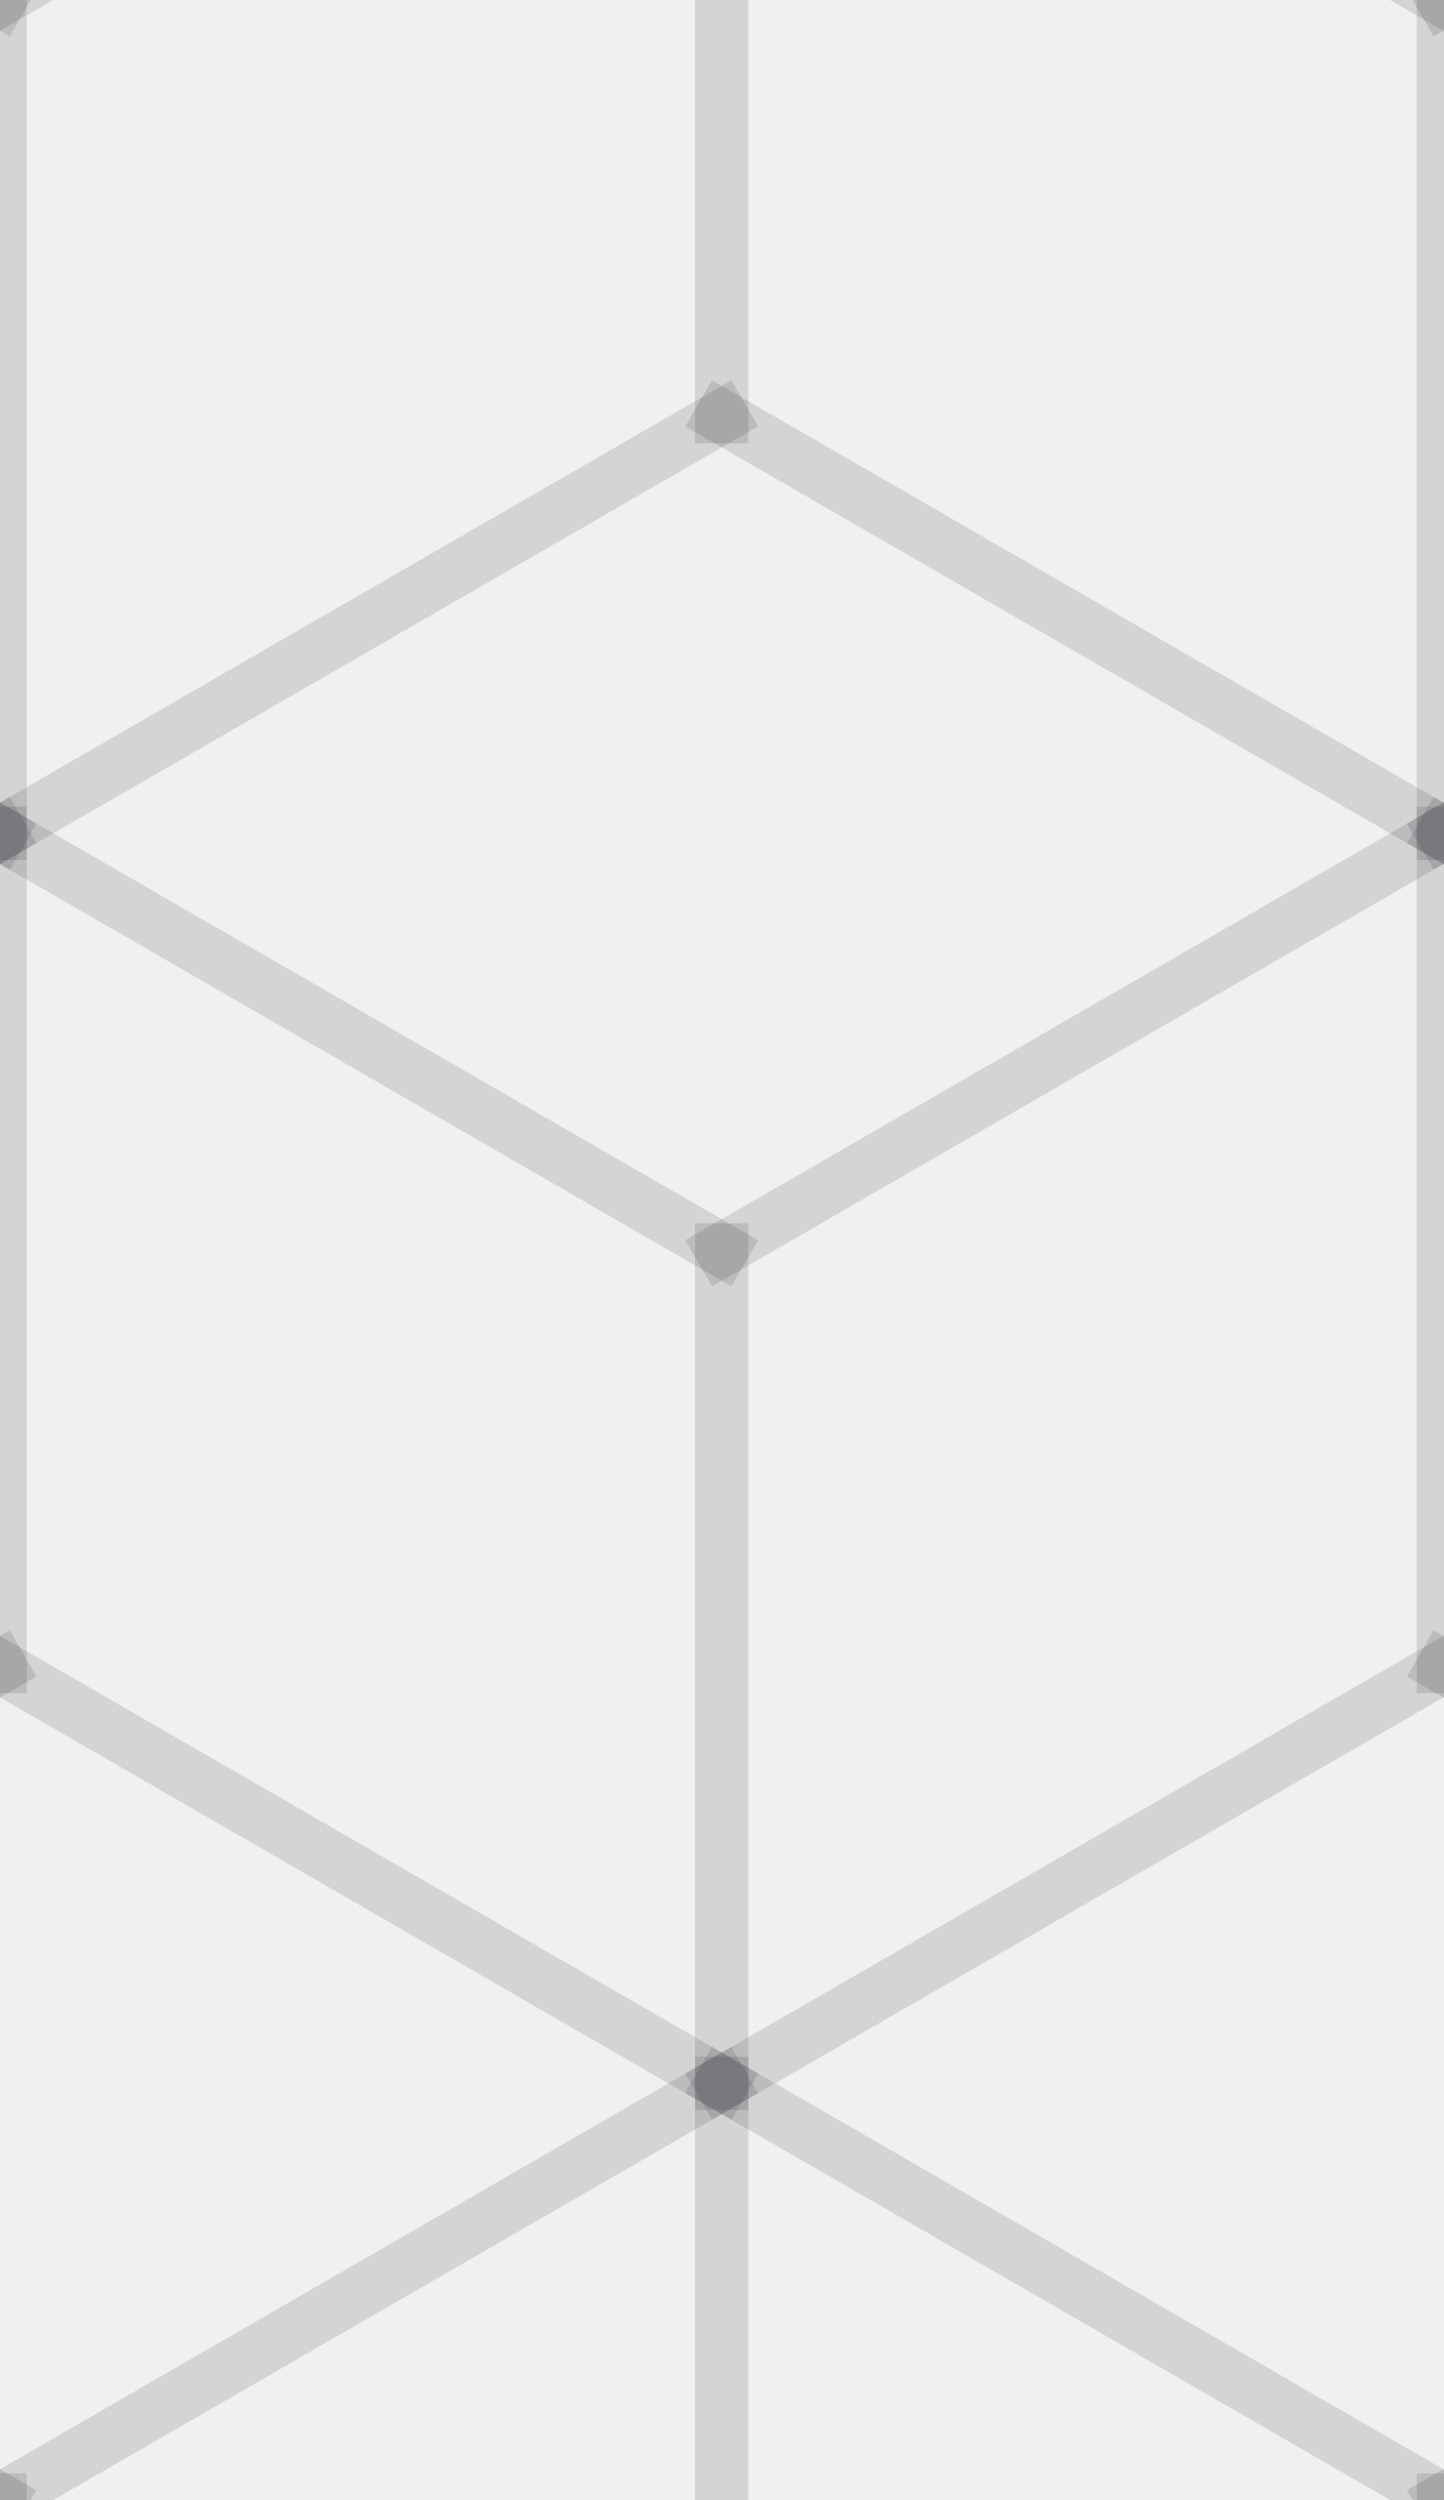
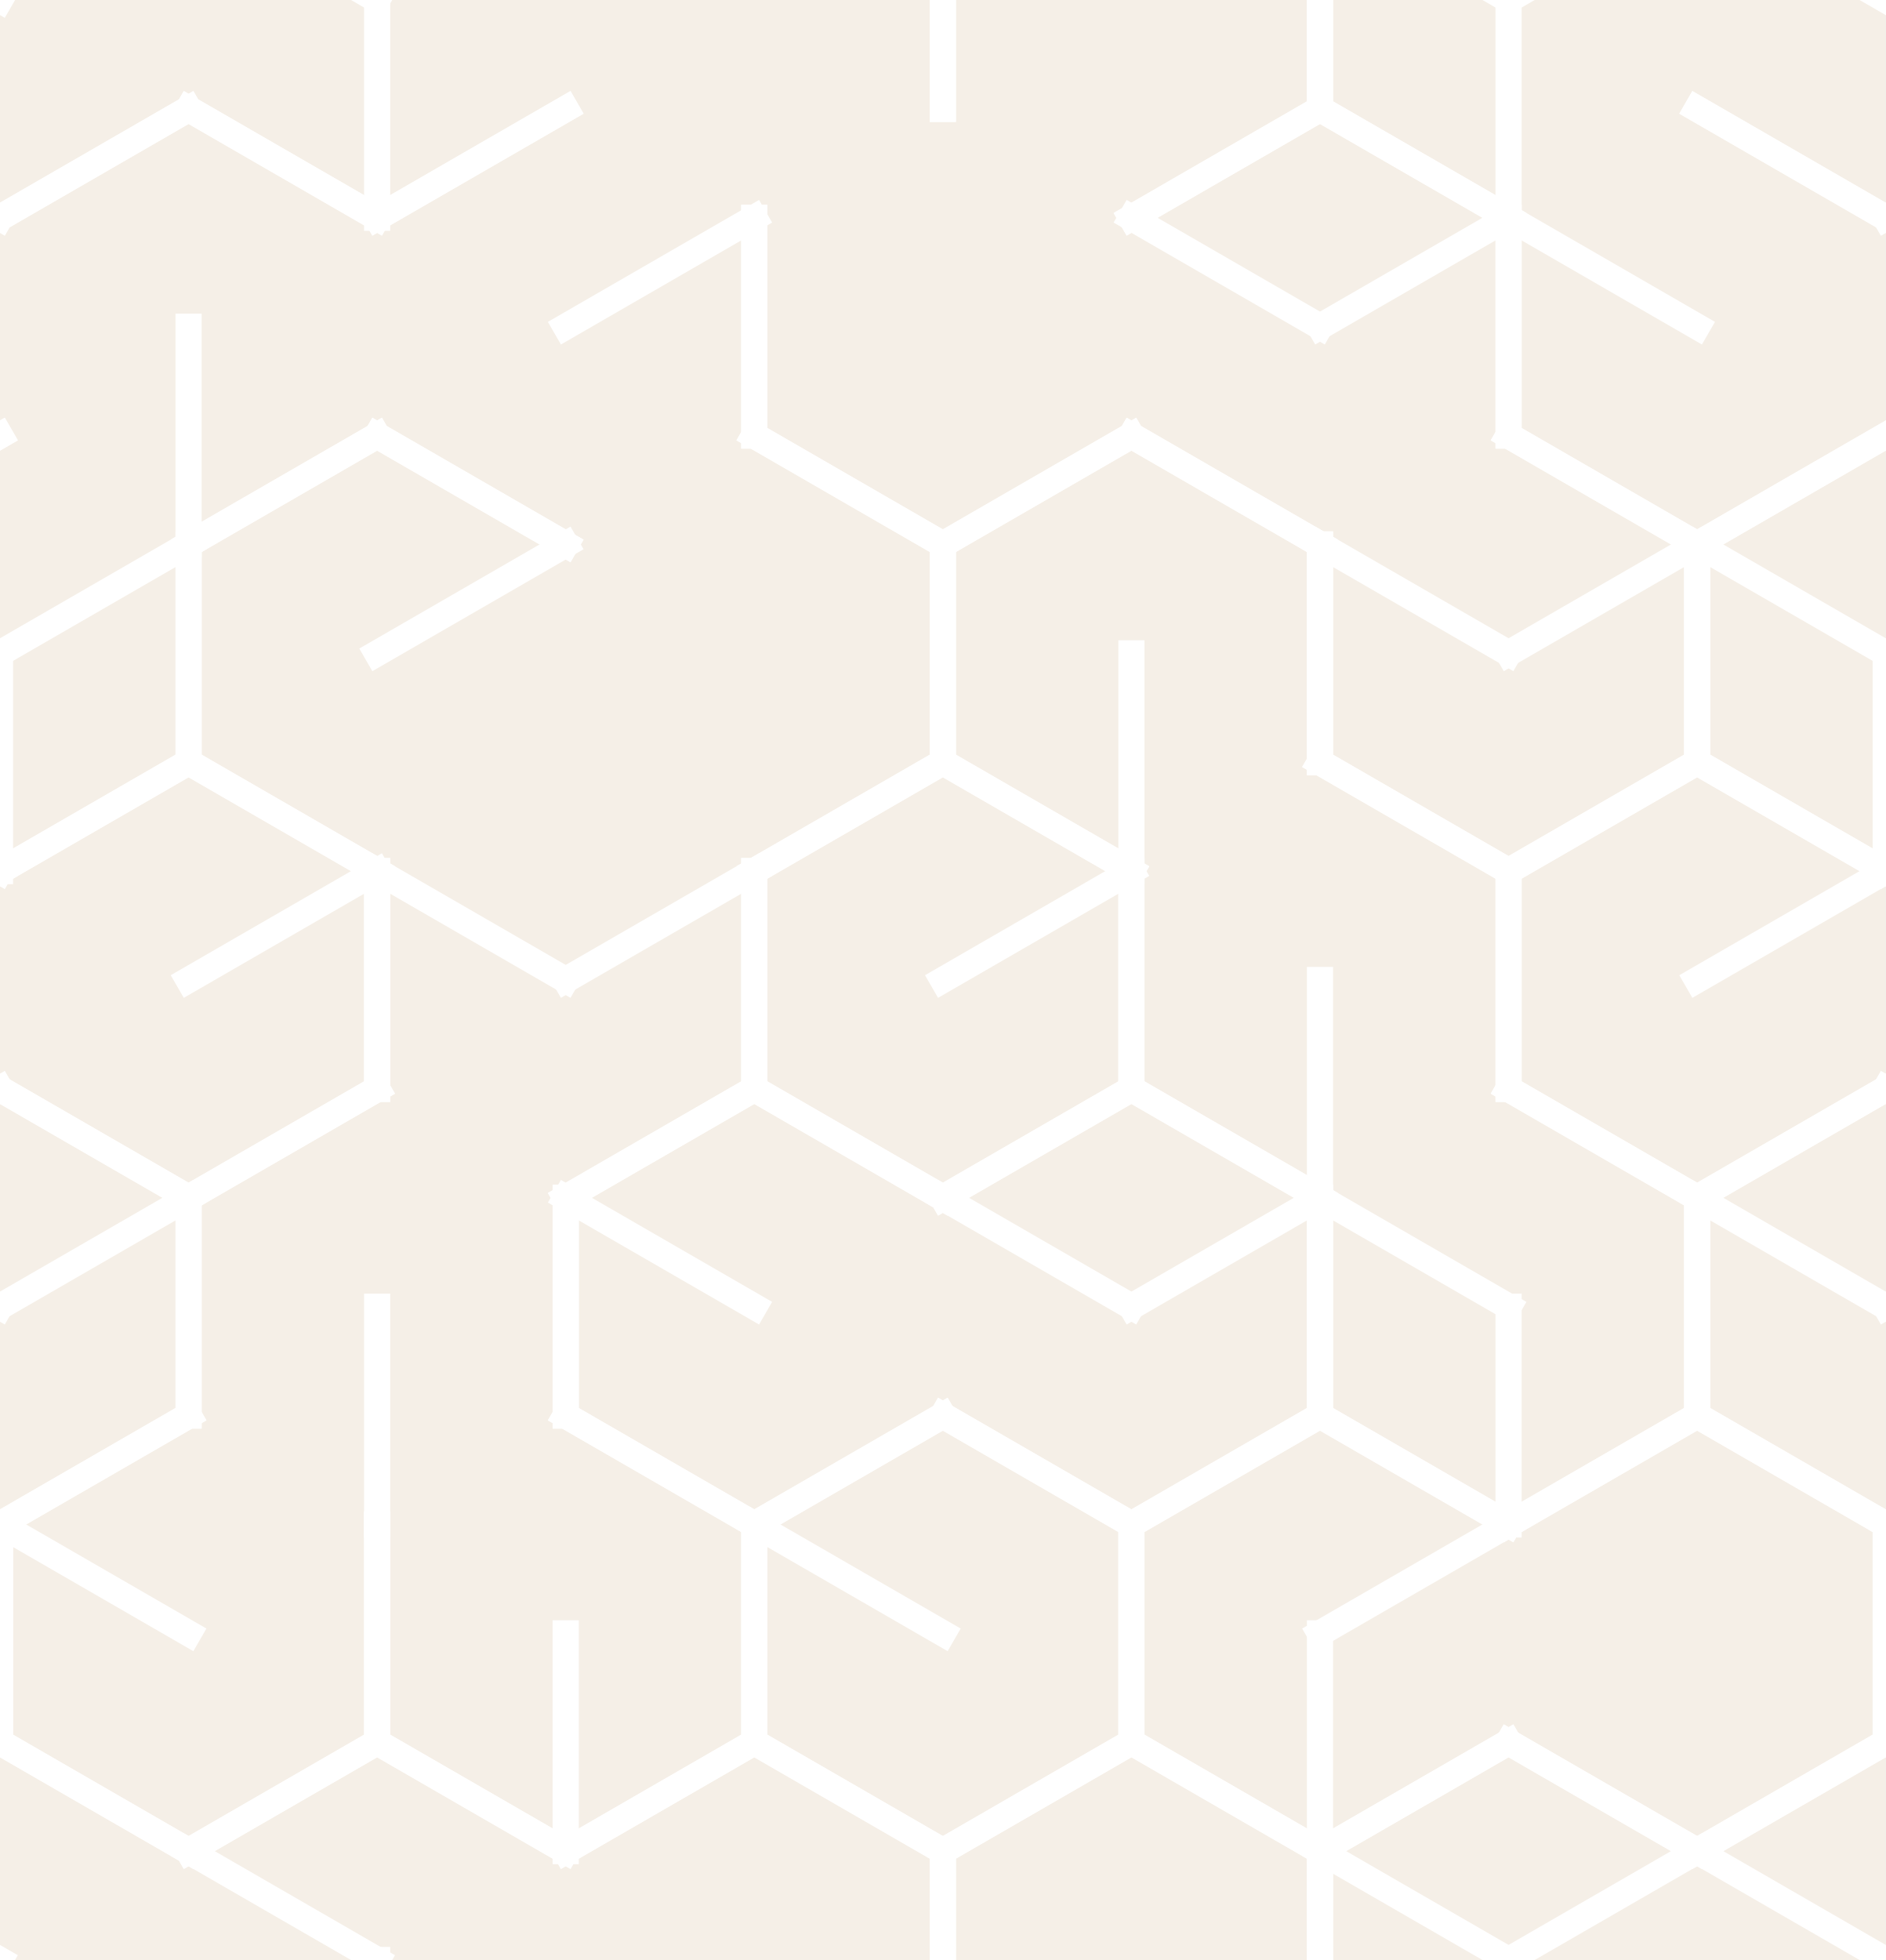
- <svg xmlns="http://www.w3.org/2000/svg" viewBox="0 0 43.301 75" width="43.301" height="75">
-   <g stroke="rgba(40,42,43,0.14)" stroke-width="1.6" stroke-linecap="square" fill="none">
+ <svg xmlns="http://www.w3.org/2000/svg" viewBox="0 0 216.506 225" width="216.506" height="225">
+   <rect x="0" y="0" width="216.506" height="225" fill="#f5efe7" />
+   <g stroke="#ffffff" stroke-width="3" stroke-linecap="square" stroke-linejoin="miter" fill="none">
    <line x1="0" y1="-50" x2="0" y2="-25" />
    <line x1="0" y1="-25" x2="-21.651" y2="-12.5" />
    <line x1="-21.651" y1="-12.5" x2="-43.301" y2="-25" />
-     <line x1="-43.301" y1="-25" x2="-43.301" y2="-50" />
    <line x1="-43.301" y1="-50" x2="-21.651" y2="-62.5" />
    <line x1="-21.651" y1="-62.5" x2="0" y2="-50" />
-     <line x1="-21.651" y1="-37.5" x2="0" y2="-50" />
-     <line x1="-21.651" y1="-37.5" x2="-21.651" y2="-12.5" />
-     <line x1="-21.651" y1="-37.5" x2="-43.301" y2="-50" />
    <line x1="43.301" y1="-50" x2="43.301" y2="-25" />
    <line x1="43.301" y1="-25" x2="21.651" y2="-12.5" />
    <line x1="21.651" y1="-12.5" x2="0" y2="-25" />
+     <line x1="0" y1="-25" x2="0" y2="-50" />
    <line x1="0" y1="-50" x2="21.651" y2="-62.5" />
-     <line x1="21.651" y1="-62.5" x2="43.301" y2="-50" />
-     <line x1="21.651" y1="-37.5" x2="43.301" y2="-50" />
-     <line x1="21.651" y1="-37.5" x2="21.651" y2="-12.5" />
    <line x1="21.651" y1="-37.5" x2="0" y2="-50" />
    <line x1="86.603" y1="-50" x2="86.603" y2="-25" />
    <line x1="86.603" y1="-25" x2="64.952" y2="-12.5" />
    <line x1="64.952" y1="-12.5" x2="43.301" y2="-25" />
-     <line x1="43.301" y1="-50" x2="64.952" y2="-62.5" />
+     <line x1="43.301" y1="-25" x2="43.301" y2="-50" />
    <line x1="64.952" y1="-62.5" x2="86.603" y2="-50" />
-     <line x1="64.952" y1="-37.5" x2="86.603" y2="-50" />
    <line x1="64.952" y1="-37.5" x2="64.952" y2="-12.5" />
-     <line x1="64.952" y1="-37.5" x2="43.301" y2="-50" />
    <line x1="129.904" y1="-50" x2="129.904" y2="-25" />
    <line x1="129.904" y1="-25" x2="108.253" y2="-12.5" />
    <line x1="108.253" y1="-12.5" x2="86.603" y2="-25" />
+     <line x1="86.603" y1="-25" x2="86.603" y2="-50" />
    <line x1="86.603" y1="-50" x2="108.253" y2="-62.5" />
    <line x1="108.253" y1="-62.5" x2="129.904" y2="-50" />
-     <line x1="108.253" y1="-37.5" x2="129.904" y2="-50" />
-     <line x1="108.253" y1="-37.5" x2="108.253" y2="-12.5" />
    <line x1="108.253" y1="-37.5" x2="86.603" y2="-50" />
-     <line x1="-21.651" y1="-12.5" x2="-21.651" y2="12.5" />
-     <line x1="-21.651" y1="12.5" x2="-43.301" y2="25" />
+     <line x1="173.205" y1="-25" x2="151.554" y2="-12.5" />
+     <line x1="151.554" y1="-12.5" x2="129.904" y2="-25" />
+     <line x1="129.904" y1="-25" x2="129.904" y2="-50" />
+     <line x1="129.904" y1="-50" x2="151.554" y2="-62.5" />
+     <line x1="151.554" y1="-62.5" x2="173.205" y2="-50" />
+     <line x1="151.554" y1="-37.5" x2="173.205" y2="-50" />
+     <line x1="151.554" y1="-37.5" x2="151.554" y2="-12.5" />
+     <line x1="216.506" y1="-50" x2="216.506" y2="-25" />
+     <line x1="216.506" y1="-25" x2="194.856" y2="-12.5" />
+     <line x1="194.856" y1="-12.5" x2="173.205" y2="-25" />
+     <line x1="173.205" y1="-50" x2="194.856" y2="-62.5" />
+     <line x1="194.856" y1="-62.5" x2="216.506" y2="-50" />
+     <line x1="259.808" y1="-50" x2="259.808" y2="-25" />
+     <line x1="259.808" y1="-25" x2="238.157" y2="-12.5" />
+     <line x1="238.157" y1="-12.5" x2="216.506" y2="-25" />
+     <line x1="216.506" y1="-25" x2="216.506" y2="-50" />
+     <line x1="216.506" y1="-50" x2="238.157" y2="-62.5" />
+     <line x1="238.157" y1="-37.5" x2="216.506" y2="-50" />
+     <line x1="303.109" y1="-50" x2="303.109" y2="-25" />
+     <line x1="303.109" y1="-25" x2="281.458" y2="-12.5" />
+     <line x1="281.458" y1="-12.5" x2="259.808" y2="-25" />
+     <line x1="259.808" y1="-25" x2="259.808" y2="-50" />
+     <line x1="281.458" y1="-62.5" x2="303.109" y2="-50" />
+     <line x1="281.458" y1="-37.5" x2="281.458" y2="-12.5" />
    <line x1="-43.301" y1="25" x2="-64.952" y2="12.5" />
    <line x1="-64.952" y1="12.5" x2="-64.952" y2="-12.5" />
    <line x1="-64.952" y1="-12.5" x2="-43.301" y2="-25" />
+     <line x1="-43.301" y1="-25" x2="-21.651" y2="-12.5" />
    <line x1="-43.301" y1="0" x2="-21.651" y2="-12.5" />
    <line x1="-43.301" y1="0" x2="-43.301" y2="25" />
    <line x1="-43.301" y1="0" x2="-64.952" y2="-12.5" />
-     <line x1="21.651" y1="-12.5" x2="21.651" y2="12.5" />
    <line x1="21.651" y1="12.5" x2="0" y2="25" />
    <line x1="0" y1="25" x2="-21.651" y2="12.5" />
-     <line x1="0" y1="0" x2="21.651" y2="-12.5" />
-     <line x1="0" y1="0" x2="0" y2="25" />
+     <line x1="-21.651" y1="-12.5" x2="0" y2="-25" />
+     <line x1="0" y1="-25" x2="21.651" y2="-12.5" />
    <line x1="0" y1="0" x2="-21.651" y2="-12.5" />
-     <line x1="64.952" y1="-12.5" x2="64.952" y2="12.5" />
    <line x1="64.952" y1="12.5" x2="43.301" y2="25" />
    <line x1="43.301" y1="25" x2="21.651" y2="12.5" />
-     <line x1="43.301" y1="0" x2="64.952" y2="-12.5" />
+     <line x1="21.651" y1="-12.5" x2="43.301" y2="-25" />
+     <line x1="43.301" y1="-25" x2="64.952" y2="-12.5" />
    <line x1="43.301" y1="0" x2="43.301" y2="25" />
    <line x1="43.301" y1="0" x2="21.651" y2="-12.5" />
    <line x1="108.253" y1="-12.5" x2="108.253" y2="12.5" />
-     <line x1="108.253" y1="12.5" x2="86.603" y2="25" />
-     <line x1="86.603" y1="25" x2="64.952" y2="12.5" />
-     <line x1="86.603" y1="0" x2="108.253" y2="-12.5" />
-     <line x1="86.603" y1="0" x2="86.603" y2="25" />
-     <line x1="86.603" y1="0" x2="64.952" y2="-12.5" />
-     <line x1="0" y1="25" x2="0" y2="50" />
+     <line x1="64.952" y1="-12.5" x2="86.603" y2="-25" />
+     <line x1="86.603" y1="-25" x2="108.253" y2="-12.5" />
+     <line x1="151.554" y1="-12.5" x2="151.554" y2="12.5" />
+     <line x1="151.554" y1="12.5" x2="129.904" y2="25" />
+     <line x1="108.253" y1="12.5" x2="108.253" y2="-12.5" />
+     <line x1="108.253" y1="-12.5" x2="129.904" y2="-25" />
+     <line x1="129.904" y1="-25" x2="151.554" y2="-12.5" />
+     <line x1="173.205" y1="25" x2="151.554" y2="12.5" />
+     <line x1="151.554" y1="12.5" x2="151.554" y2="-12.5" />
+     <line x1="151.554" y1="-12.5" x2="173.205" y2="-25" />
+     <line x1="173.205" y1="-25" x2="194.856" y2="-12.5" />
+     <line x1="173.205" y1="0" x2="194.856" y2="-12.5" />
+     <line x1="173.205" y1="0" x2="173.205" y2="25" />
+     <line x1="173.205" y1="0" x2="151.554" y2="-12.5" />
+     <line x1="238.157" y1="12.5" x2="216.506" y2="25" />
+     <line x1="216.506" y1="25" x2="194.856" y2="12.5" />
+     <line x1="194.856" y1="-12.5" x2="216.506" y2="-25" />
+     <line x1="216.506" y1="-25" x2="238.157" y2="-12.5" />
+     <line x1="216.506" y1="0" x2="194.856" y2="-12.5" />
+     <line x1="281.458" y1="12.5" x2="259.808" y2="25" />
+     <line x1="259.808" y1="25" x2="238.157" y2="12.5" />
+     <line x1="238.157" y1="-12.5" x2="259.808" y2="-25" />
+     <line x1="259.808" y1="-25" x2="281.458" y2="-12.5" />
+     <line x1="259.808" y1="0" x2="259.808" y2="25" />
+     <line x1="259.808" y1="0" x2="238.157" y2="-12.5" />
    <line x1="0" y1="50" x2="-21.651" y2="62.5" />
    <line x1="-21.651" y1="62.5" x2="-43.301" y2="50" />
    <line x1="-43.301" y1="50" x2="-43.301" y2="25" />
-     <line x1="-21.651" y1="37.5" x2="0" y2="25" />
-     <line x1="-21.651" y1="37.5" x2="-21.651" y2="62.5" />
+     <line x1="-21.651" y1="12.5" x2="0" y2="25" />
    <line x1="-21.651" y1="37.5" x2="-43.301" y2="25" />
-     <line x1="43.301" y1="25" x2="43.301" y2="50" />
    <line x1="43.301" y1="50" x2="21.651" y2="62.5" />
-     <line x1="21.651" y1="62.5" x2="0" y2="50" />
-     <line x1="21.651" y1="37.5" x2="43.301" y2="25" />
+     <line x1="0" y1="25" x2="21.651" y2="12.5" />
+     <line x1="21.651" y1="12.5" x2="43.301" y2="25" />
    <line x1="21.651" y1="37.5" x2="21.651" y2="62.5" />
-     <line x1="21.651" y1="37.5" x2="0" y2="25" />
    <line x1="86.603" y1="25" x2="86.603" y2="50" />
-     <line x1="86.603" y1="50" x2="64.952" y2="62.5" />
    <line x1="64.952" y1="62.5" x2="43.301" y2="50" />
+     <line x1="43.301" y1="25" x2="64.952" y2="12.5" />
    <line x1="64.952" y1="37.5" x2="86.603" y2="25" />
-     <line x1="64.952" y1="37.5" x2="64.952" y2="62.5" />
-     <line x1="64.952" y1="37.5" x2="43.301" y2="25" />
-     <line x1="129.904" y1="25" x2="129.904" y2="50" />
    <line x1="129.904" y1="50" x2="108.253" y2="62.5" />
    <line x1="108.253" y1="62.5" x2="86.603" y2="50" />
-     <line x1="108.253" y1="12.5" x2="129.904" y2="25" />
-     <line x1="108.253" y1="37.5" x2="129.904" y2="25" />
-     <line x1="108.253" y1="37.5" x2="108.253" y2="62.5" />
-     <line x1="108.253" y1="37.5" x2="86.603" y2="25" />
+     <line x1="86.603" y1="50" x2="86.603" y2="25" />
+     <line x1="173.205" y1="25" x2="173.205" y2="50" />
+     <line x1="151.554" y1="62.5" x2="129.904" y2="50" />
+     <line x1="129.904" y1="25" x2="151.554" y2="12.5" />
+     <line x1="151.554" y1="12.5" x2="173.205" y2="25" />
+     <line x1="151.554" y1="37.5" x2="173.205" y2="25" />
+     <line x1="151.554" y1="37.5" x2="129.904" y2="25" />
+     <line x1="216.506" y1="50" x2="194.856" y2="62.5" />
+     <line x1="194.856" y1="62.5" x2="173.205" y2="50" />
+     <line x1="173.205" y1="50" x2="173.205" y2="25" />
+     <line x1="194.856" y1="12.5" x2="216.506" y2="25" />
+     <line x1="194.856" y1="37.5" x2="173.205" y2="25" />
+     <line x1="259.808" y1="50" x2="238.157" y2="62.5" />
+     <line x1="216.506" y1="25" x2="238.157" y2="12.5" />
+     <line x1="238.157" y1="12.5" x2="259.808" y2="25" />
+     <line x1="238.157" y1="37.5" x2="238.157" y2="62.5" />
+     <line x1="303.109" y1="25" x2="303.109" y2="50" />
+     <line x1="281.458" y1="62.5" x2="259.808" y2="50" />
+     <line x1="259.808" y1="25" x2="281.458" y2="12.5" />
+     <line x1="281.458" y1="37.5" x2="303.109" y2="25" />
    <line x1="-21.651" y1="62.5" x2="-21.651" y2="87.5" />
    <line x1="-21.651" y1="87.5" x2="-43.301" y2="100" />
    <line x1="-43.301" y1="100" x2="-64.952" y2="87.5" />
    <line x1="-64.952" y1="87.5" x2="-64.952" y2="62.5" />
-     <line x1="-64.952" y1="62.5" x2="-43.301" y2="50" />
+     <line x1="-43.301" y1="50" x2="-21.651" y2="62.5" />
    <line x1="-43.301" y1="75" x2="-21.651" y2="62.5" />
-     <line x1="-43.301" y1="75" x2="-43.301" y2="100" />
    <line x1="-43.301" y1="75" x2="-64.952" y2="62.5" />
    <line x1="21.651" y1="62.5" x2="21.651" y2="87.5" />
    <line x1="21.651" y1="87.5" x2="0" y2="100" />
    <line x1="0" y1="100" x2="-21.651" y2="87.5" />
+     <line x1="-21.651" y1="87.5" x2="-21.651" y2="62.5" />
+     <line x1="-21.651" y1="62.5" x2="0" y2="50" />
    <line x1="0" y1="75" x2="21.651" y2="62.5" />
    <line x1="0" y1="75" x2="0" y2="100" />
    <line x1="0" y1="75" x2="-21.651" y2="62.5" />
-     <line x1="64.952" y1="62.5" x2="64.952" y2="87.5" />
-     <line x1="64.952" y1="87.5" x2="43.301" y2="100" />
    <line x1="43.301" y1="100" x2="21.651" y2="87.5" />
+     <line x1="21.651" y1="87.5" x2="21.651" y2="62.5" />
+     <line x1="21.651" y1="62.5" x2="43.301" y2="50" />
+     <line x1="43.301" y1="50" x2="64.952" y2="62.5" />
    <line x1="43.301" y1="75" x2="64.952" y2="62.5" />
-     <line x1="43.301" y1="75" x2="43.301" y2="100" />
-     <line x1="43.301" y1="75" x2="21.651" y2="62.5" />
    <line x1="108.253" y1="62.5" x2="108.253" y2="87.5" />
    <line x1="108.253" y1="87.5" x2="86.603" y2="100" />
-     <line x1="86.603" y1="100" x2="64.952" y2="87.5" />
-     <line x1="86.603" y1="75" x2="108.253" y2="62.5" />
-     <line x1="86.603" y1="75" x2="86.603" y2="100" />
-     <line x1="86.603" y1="75" x2="64.952" y2="62.5" />
-     <line x1="0" y1="100" x2="0" y2="125" />
+     <line x1="86.603" y1="50" x2="108.253" y2="62.5" />
+     <line x1="151.554" y1="62.5" x2="151.554" y2="87.5" />
+     <line x1="129.904" y1="100" x2="108.253" y2="87.5" />
+     <line x1="108.253" y1="87.5" x2="108.253" y2="62.5" />
+     <line x1="108.253" y1="62.5" x2="129.904" y2="50" />
+     <line x1="129.904" y1="50" x2="151.554" y2="62.5" />
+     <line x1="129.904" y1="75" x2="129.904" y2="100" />
+     <line x1="194.856" y1="62.5" x2="194.856" y2="87.5" />
+     <line x1="194.856" y1="87.5" x2="173.205" y2="100" />
+     <line x1="173.205" y1="100" x2="151.554" y2="87.5" />
+     <line x1="151.554" y1="87.5" x2="151.554" y2="62.5" />
+     <line x1="173.205" y1="50" x2="194.856" y2="62.5" />
+     <line x1="173.205" y1="75" x2="194.856" y2="62.5" />
+     <line x1="173.205" y1="75" x2="151.554" y2="62.5" />
+     <line x1="238.157" y1="62.5" x2="238.157" y2="87.5" />
+     <line x1="238.157" y1="87.5" x2="216.506" y2="100" />
+     <line x1="216.506" y1="100" x2="194.856" y2="87.5" />
+     <line x1="194.856" y1="87.5" x2="194.856" y2="62.5" />
+     <line x1="194.856" y1="62.5" x2="216.506" y2="50" />
+     <line x1="216.506" y1="75" x2="238.157" y2="62.5" />
+     <line x1="216.506" y1="75" x2="216.506" y2="100" />
+     <line x1="216.506" y1="75" x2="194.856" y2="62.5" />
+     <line x1="259.808" y1="100" x2="238.157" y2="87.5" />
+     <line x1="238.157" y1="87.5" x2="238.157" y2="62.5" />
+     <line x1="238.157" y1="62.5" x2="259.808" y2="50" />
+     <line x1="259.808" y1="50" x2="281.458" y2="62.5" />
+     <line x1="259.808" y1="75" x2="281.458" y2="62.5" />
    <line x1="0" y1="125" x2="-21.651" y2="137.5" />
    <line x1="-21.651" y1="137.5" x2="-43.301" y2="125" />
    <line x1="-43.301" y1="125" x2="-43.301" y2="100" />
+     <line x1="-43.301" y1="100" x2="-21.651" y2="87.5" />
+     <line x1="-21.651" y1="87.5" x2="0" y2="100" />
    <line x1="-21.651" y1="112.5" x2="0" y2="100" />
-     <line x1="-21.651" y1="112.5" x2="-21.651" y2="137.5" />
-     <line x1="-21.651" y1="112.5" x2="-43.301" y2="100" />
    <line x1="43.301" y1="100" x2="43.301" y2="125" />
    <line x1="43.301" y1="125" x2="21.651" y2="137.5" />
    <line x1="21.651" y1="137.5" x2="0" y2="125" />
+     <line x1="0" y1="100" x2="21.651" y2="87.5" />
+     <line x1="21.651" y1="87.5" x2="43.301" y2="100" />
    <line x1="21.651" y1="112.5" x2="43.301" y2="100" />
-     <line x1="21.651" y1="112.5" x2="21.651" y2="137.5" />
-     <line x1="21.651" y1="112.5" x2="0" y2="100" />
    <line x1="86.603" y1="100" x2="86.603" y2="125" />
    <line x1="86.603" y1="125" x2="64.952" y2="137.5" />
-     <line x1="64.952" y1="137.5" x2="43.301" y2="125" />
+     <line x1="43.301" y1="125" x2="43.301" y2="100" />
    <line x1="64.952" y1="112.5" x2="86.603" y2="100" />
-     <line x1="64.952" y1="112.5" x2="64.952" y2="137.5" />
    <line x1="64.952" y1="112.5" x2="43.301" y2="100" />
    <line x1="129.904" y1="100" x2="129.904" y2="125" />
    <line x1="129.904" y1="125" x2="108.253" y2="137.5" />
    <line x1="108.253" y1="137.5" x2="86.603" y2="125" />
+     <line x1="86.603" y1="125" x2="86.603" y2="100" />
+     <line x1="86.603" y1="100" x2="108.253" y2="87.5" />
    <line x1="108.253" y1="87.5" x2="129.904" y2="100" />
    <line x1="108.253" y1="112.5" x2="129.904" y2="100" />
-     <line x1="108.253" y1="112.5" x2="108.253" y2="137.5" />
-     <line x1="108.253" y1="112.5" x2="86.603" y2="100" />
+     <line x1="173.205" y1="100" x2="173.205" y2="125" />
+     <line x1="151.554" y1="137.5" x2="129.904" y2="125" />
+     <line x1="129.904" y1="125" x2="129.904" y2="100" />
+     <line x1="151.554" y1="87.5" x2="173.205" y2="100" />
+     <line x1="151.554" y1="112.5" x2="151.554" y2="137.5" />
+     <line x1="216.506" y1="125" x2="194.856" y2="137.5" />
+     <line x1="194.856" y1="137.5" x2="173.205" y2="125" />
+     <line x1="173.205" y1="125" x2="173.205" y2="100" />
+     <line x1="173.205" y1="100" x2="194.856" y2="87.5" />
+     <line x1="194.856" y1="87.5" x2="216.506" y2="100" />
+     <line x1="194.856" y1="112.5" x2="216.506" y2="100" />
+     <line x1="259.808" y1="100" x2="259.808" y2="125" />
+     <line x1="259.808" y1="125" x2="238.157" y2="137.5" />
+     <line x1="238.157" y1="137.5" x2="216.506" y2="125" />
+     <line x1="216.506" y1="100" x2="238.157" y2="87.5" />
+     <line x1="238.157" y1="87.5" x2="259.808" y2="100" />
+     <line x1="238.157" y1="112.5" x2="259.808" y2="100" />
+     <line x1="303.109" y1="100" x2="303.109" y2="125" />
+     <line x1="303.109" y1="125" x2="281.458" y2="137.5" />
+     <line x1="259.808" y1="125" x2="259.808" y2="100" />
+     <line x1="281.458" y1="112.5" x2="303.109" y2="100" />
+     <line x1="281.458" y1="112.5" x2="259.808" y2="100" />
+     <line x1="-21.651" y1="137.5" x2="-21.651" y2="162.5" />
+     <line x1="-21.651" y1="162.5" x2="-43.301" y2="175" />
+     <line x1="-43.301" y1="175" x2="-64.952" y2="162.5" />
+     <line x1="-64.952" y1="162.5" x2="-64.952" y2="137.5" />
+     <line x1="-43.301" y1="125" x2="-21.651" y2="137.5" />
+     <line x1="-43.301" y1="150" x2="-43.301" y2="175" />
+     <line x1="-43.301" y1="150" x2="-64.952" y2="137.5" />
+     <line x1="21.651" y1="137.5" x2="21.651" y2="162.5" />
+     <line x1="21.651" y1="162.5" x2="0" y2="175" />
+     <line x1="0" y1="175" x2="-21.651" y2="162.5" />
+     <line x1="-21.651" y1="162.5" x2="-21.651" y2="137.5" />
+     <line x1="-21.651" y1="137.5" x2="0" y2="125" />
+     <line x1="0" y1="125" x2="21.651" y2="137.5" />
+     <line x1="0" y1="150" x2="21.651" y2="137.5" />
+     <line x1="0" y1="150" x2="-21.651" y2="137.5" />
+     <line x1="64.952" y1="137.5" x2="64.952" y2="162.5" />
+     <line x1="21.651" y1="162.5" x2="21.651" y2="137.5" />
+     <line x1="21.651" y1="137.5" x2="43.301" y2="125" />
+     <line x1="43.301" y1="150" x2="43.301" y2="175" />
+     <line x1="108.253" y1="162.5" x2="86.603" y2="175" />
+     <line x1="86.603" y1="175" x2="64.952" y2="162.5" />
+     <line x1="64.952" y1="162.5" x2="64.952" y2="137.5" />
+     <line x1="64.952" y1="137.5" x2="86.603" y2="125" />
+     <line x1="86.603" y1="125" x2="108.253" y2="137.5" />
+     <line x1="86.603" y1="150" x2="64.952" y2="137.5" />
+     <line x1="151.554" y1="137.5" x2="151.554" y2="162.5" />
+     <line x1="151.554" y1="162.5" x2="129.904" y2="175" />
+     <line x1="129.904" y1="175" x2="108.253" y2="162.5" />
+     <line x1="108.253" y1="137.5" x2="129.904" y2="125" />
+     <line x1="129.904" y1="125" x2="151.554" y2="137.5" />
+     <line x1="129.904" y1="150" x2="151.554" y2="137.5" />
+     <line x1="129.904" y1="150" x2="108.253" y2="137.5" />
+     <line x1="194.856" y1="137.5" x2="194.856" y2="162.5" />
+     <line x1="194.856" y1="162.5" x2="173.205" y2="175" />
+     <line x1="173.205" y1="175" x2="151.554" y2="162.5" />
+     <line x1="151.554" y1="162.5" x2="151.554" y2="137.5" />
+     <line x1="173.205" y1="125" x2="194.856" y2="137.5" />
+     <line x1="173.205" y1="150" x2="173.205" y2="175" />
+     <line x1="173.205" y1="150" x2="151.554" y2="137.5" />
+     <line x1="238.157" y1="137.5" x2="238.157" y2="162.5" />
+     <line x1="238.157" y1="162.5" x2="216.506" y2="175" />
+     <line x1="216.506" y1="175" x2="194.856" y2="162.5" />
+     <line x1="194.856" y1="162.5" x2="194.856" y2="137.5" />
+     <line x1="194.856" y1="137.5" x2="216.506" y2="125" />
+     <line x1="216.506" y1="125" x2="238.157" y2="137.5" />
+     <line x1="216.506" y1="150" x2="238.157" y2="137.5" />
+     <line x1="216.506" y1="150" x2="194.856" y2="137.5" />
+     <line x1="281.458" y1="137.5" x2="281.458" y2="162.5" />
+     <line x1="238.157" y1="162.5" x2="238.157" y2="137.5" />
+     <line x1="238.157" y1="137.5" x2="259.808" y2="125" />
+     <line x1="259.808" y1="150" x2="259.808" y2="175" />
+     <line x1="0" y1="175" x2="0" y2="200" />
+     <line x1="0" y1="200" x2="-21.651" y2="212.5" />
+     <line x1="-21.651" y1="212.5" x2="-43.301" y2="200" />
+     <line x1="-43.301" y1="175" x2="-21.651" y2="162.5" />
+     <line x1="-21.651" y1="162.5" x2="0" y2="175" />
+     <line x1="43.301" y1="175" x2="43.301" y2="200" />
+     <line x1="43.301" y1="200" x2="21.651" y2="212.5" />
+     <line x1="21.651" y1="212.5" x2="0" y2="200" />
+     <line x1="0" y1="200" x2="0" y2="175" />
+     <line x1="0" y1="175" x2="21.651" y2="162.5" />
+     <line x1="21.651" y1="187.5" x2="0" y2="175" />
+     <line x1="86.603" y1="175" x2="86.603" y2="200" />
+     <line x1="86.603" y1="200" x2="64.952" y2="212.5" />
+     <line x1="64.952" y1="212.5" x2="43.301" y2="200" />
+     <line x1="43.301" y1="200" x2="43.301" y2="175" />
+     <line x1="64.952" y1="162.5" x2="86.603" y2="175" />
+     <line x1="64.952" y1="187.5" x2="64.952" y2="212.5" />
+     <line x1="129.904" y1="175" x2="129.904" y2="200" />
+     <line x1="129.904" y1="200" x2="108.253" y2="212.5" />
+     <line x1="108.253" y1="212.5" x2="86.603" y2="200" />
+     <line x1="86.603" y1="200" x2="86.603" y2="175" />
+     <line x1="86.603" y1="175" x2="108.253" y2="162.5" />
+     <line x1="108.253" y1="162.5" x2="129.904" y2="175" />
+     <line x1="108.253" y1="187.5" x2="86.603" y2="175" />
+     <line x1="173.205" y1="200" x2="151.554" y2="212.5" />
+     <line x1="151.554" y1="212.5" x2="129.904" y2="200" />
+     <line x1="129.904" y1="200" x2="129.904" y2="175" />
+     <line x1="129.904" y1="175" x2="151.554" y2="162.5" />
+     <line x1="151.554" y1="162.5" x2="173.205" y2="175" />
+     <line x1="151.554" y1="187.5" x2="173.205" y2="175" />
+     <line x1="151.554" y1="187.5" x2="151.554" y2="212.5" />
+     <line x1="216.506" y1="175" x2="216.506" y2="200" />
+     <line x1="216.506" y1="200" x2="194.856" y2="212.5" />
+     <line x1="194.856" y1="212.5" x2="173.205" y2="200" />
+     <line x1="173.205" y1="175" x2="194.856" y2="162.5" />
+     <line x1="194.856" y1="162.5" x2="216.506" y2="175" />
+     <line x1="259.808" y1="175" x2="259.808" y2="200" />
+     <line x1="259.808" y1="200" x2="238.157" y2="212.5" />
+     <line x1="238.157" y1="212.5" x2="216.506" y2="200" />
+     <line x1="216.506" y1="200" x2="216.506" y2="175" />
+     <line x1="216.506" y1="175" x2="238.157" y2="162.5" />
+     <line x1="238.157" y1="187.5" x2="216.506" y2="175" />
+     <line x1="303.109" y1="175" x2="303.109" y2="200" />
+     <line x1="303.109" y1="200" x2="281.458" y2="212.5" />
+     <line x1="281.458" y1="212.5" x2="259.808" y2="200" />
+     <line x1="259.808" y1="200" x2="259.808" y2="175" />
+     <line x1="281.458" y1="162.5" x2="303.109" y2="175" />
+     <line x1="281.458" y1="187.5" x2="281.458" y2="212.5" />
+     <line x1="-43.301" y1="250" x2="-64.952" y2="237.5" />
+     <line x1="-64.952" y1="237.5" x2="-64.952" y2="212.5" />
+     <line x1="-64.952" y1="212.5" x2="-43.301" y2="200" />
+     <line x1="-43.301" y1="200" x2="-21.651" y2="212.5" />
+     <line x1="-43.301" y1="225" x2="-21.651" y2="212.5" />
+     <line x1="-43.301" y1="225" x2="-43.301" y2="250" />
+     <line x1="-43.301" y1="225" x2="-64.952" y2="212.5" />
+     <line x1="21.651" y1="237.5" x2="0" y2="250" />
+     <line x1="0" y1="250" x2="-21.651" y2="237.5" />
+     <line x1="-21.651" y1="212.5" x2="0" y2="200" />
+     <line x1="0" y1="200" x2="21.651" y2="212.5" />
+     <line x1="0" y1="225" x2="-21.651" y2="212.5" />
+     <line x1="64.952" y1="237.5" x2="43.301" y2="250" />
+     <line x1="43.301" y1="250" x2="21.651" y2="237.5" />
+     <line x1="21.651" y1="212.5" x2="43.301" y2="200" />
+     <line x1="43.301" y1="200" x2="64.952" y2="212.5" />
+     <line x1="43.301" y1="225" x2="43.301" y2="250" />
+     <line x1="43.301" y1="225" x2="21.651" y2="212.5" />
+     <line x1="108.253" y1="212.5" x2="108.253" y2="237.5" />
+     <line x1="64.952" y1="212.5" x2="86.603" y2="200" />
+     <line x1="86.603" y1="200" x2="108.253" y2="212.5" />
+     <line x1="151.554" y1="212.5" x2="151.554" y2="237.5" />
+     <line x1="151.554" y1="237.5" x2="129.904" y2="250" />
+     <line x1="108.253" y1="237.5" x2="108.253" y2="212.5" />
+     <line x1="108.253" y1="212.5" x2="129.904" y2="200" />
+     <line x1="129.904" y1="200" x2="151.554" y2="212.5" />
+     <line x1="173.205" y1="250" x2="151.554" y2="237.5" />
+     <line x1="151.554" y1="237.5" x2="151.554" y2="212.5" />
+     <line x1="151.554" y1="212.5" x2="173.205" y2="200" />
+     <line x1="173.205" y1="200" x2="194.856" y2="212.5" />
+     <line x1="173.205" y1="225" x2="194.856" y2="212.5" />
+     <line x1="173.205" y1="225" x2="173.205" y2="250" />
+     <line x1="173.205" y1="225" x2="151.554" y2="212.5" />
+     <line x1="238.157" y1="237.5" x2="216.506" y2="250" />
+     <line x1="216.506" y1="250" x2="194.856" y2="237.5" />
+     <line x1="194.856" y1="212.5" x2="216.506" y2="200" />
+     <line x1="216.506" y1="200" x2="238.157" y2="212.5" />
+     <line x1="216.506" y1="225" x2="194.856" y2="212.5" />
+     <line x1="281.458" y1="237.5" x2="259.808" y2="250" />
+     <line x1="259.808" y1="250" x2="238.157" y2="237.5" />
+     <line x1="238.157" y1="212.5" x2="259.808" y2="200" />
+     <line x1="259.808" y1="200" x2="281.458" y2="212.5" />
+     <line x1="259.808" y1="225" x2="259.808" y2="250" />
+     <line x1="259.808" y1="225" x2="238.157" y2="212.5" />
+     <line x1="0" y1="275" x2="-21.651" y2="287.5" />
+     <line x1="-21.651" y1="287.5" x2="-43.301" y2="275" />
+     <line x1="-43.301" y1="275" x2="-43.301" y2="250" />
+     <line x1="-21.651" y1="237.5" x2="0" y2="250" />
+     <line x1="-21.651" y1="262.5" x2="-43.301" y2="250" />
+     <line x1="43.301" y1="275" x2="21.651" y2="287.5" />
+     <line x1="0" y1="250" x2="21.651" y2="237.5" />
+     <line x1="21.651" y1="237.5" x2="43.301" y2="250" />
+     <line x1="21.651" y1="262.5" x2="21.651" y2="287.5" />
+     <line x1="86.603" y1="250" x2="86.603" y2="275" />
+     <line x1="64.952" y1="287.5" x2="43.301" y2="275" />
+     <line x1="43.301" y1="250" x2="64.952" y2="237.5" />
+     <line x1="64.952" y1="262.5" x2="86.603" y2="250" />
+     <line x1="129.904" y1="275" x2="108.253" y2="287.5" />
+     <line x1="108.253" y1="287.5" x2="86.603" y2="275" />
+     <line x1="86.603" y1="275" x2="86.603" y2="250" />
+     <line x1="173.205" y1="250" x2="173.205" y2="275" />
+     <line x1="151.554" y1="287.5" x2="129.904" y2="275" />
+     <line x1="129.904" y1="250" x2="151.554" y2="237.5" />
+     <line x1="151.554" y1="237.5" x2="173.205" y2="250" />
+     <line x1="151.554" y1="262.5" x2="173.205" y2="250" />
+     <line x1="151.554" y1="262.5" x2="129.904" y2="250" />
+     <line x1="216.506" y1="275" x2="194.856" y2="287.5" />
+     <line x1="194.856" y1="287.5" x2="173.205" y2="275" />
+     <line x1="173.205" y1="275" x2="173.205" y2="250" />
+     <line x1="194.856" y1="237.5" x2="216.506" y2="250" />
+     <line x1="194.856" y1="262.5" x2="173.205" y2="250" />
+     <line x1="259.808" y1="275" x2="238.157" y2="287.5" />
+     <line x1="216.506" y1="250" x2="238.157" y2="237.5" />
+     <line x1="238.157" y1="237.5" x2="259.808" y2="250" />
+     <line x1="238.157" y1="262.5" x2="238.157" y2="287.5" />
+     <line x1="303.109" y1="250" x2="303.109" y2="275" />
+     <line x1="281.458" y1="287.5" x2="259.808" y2="275" />
+     <line x1="259.808" y1="250" x2="281.458" y2="237.5" />
+     <line x1="281.458" y1="262.5" x2="303.109" y2="250" />
  </g>
</svg>
